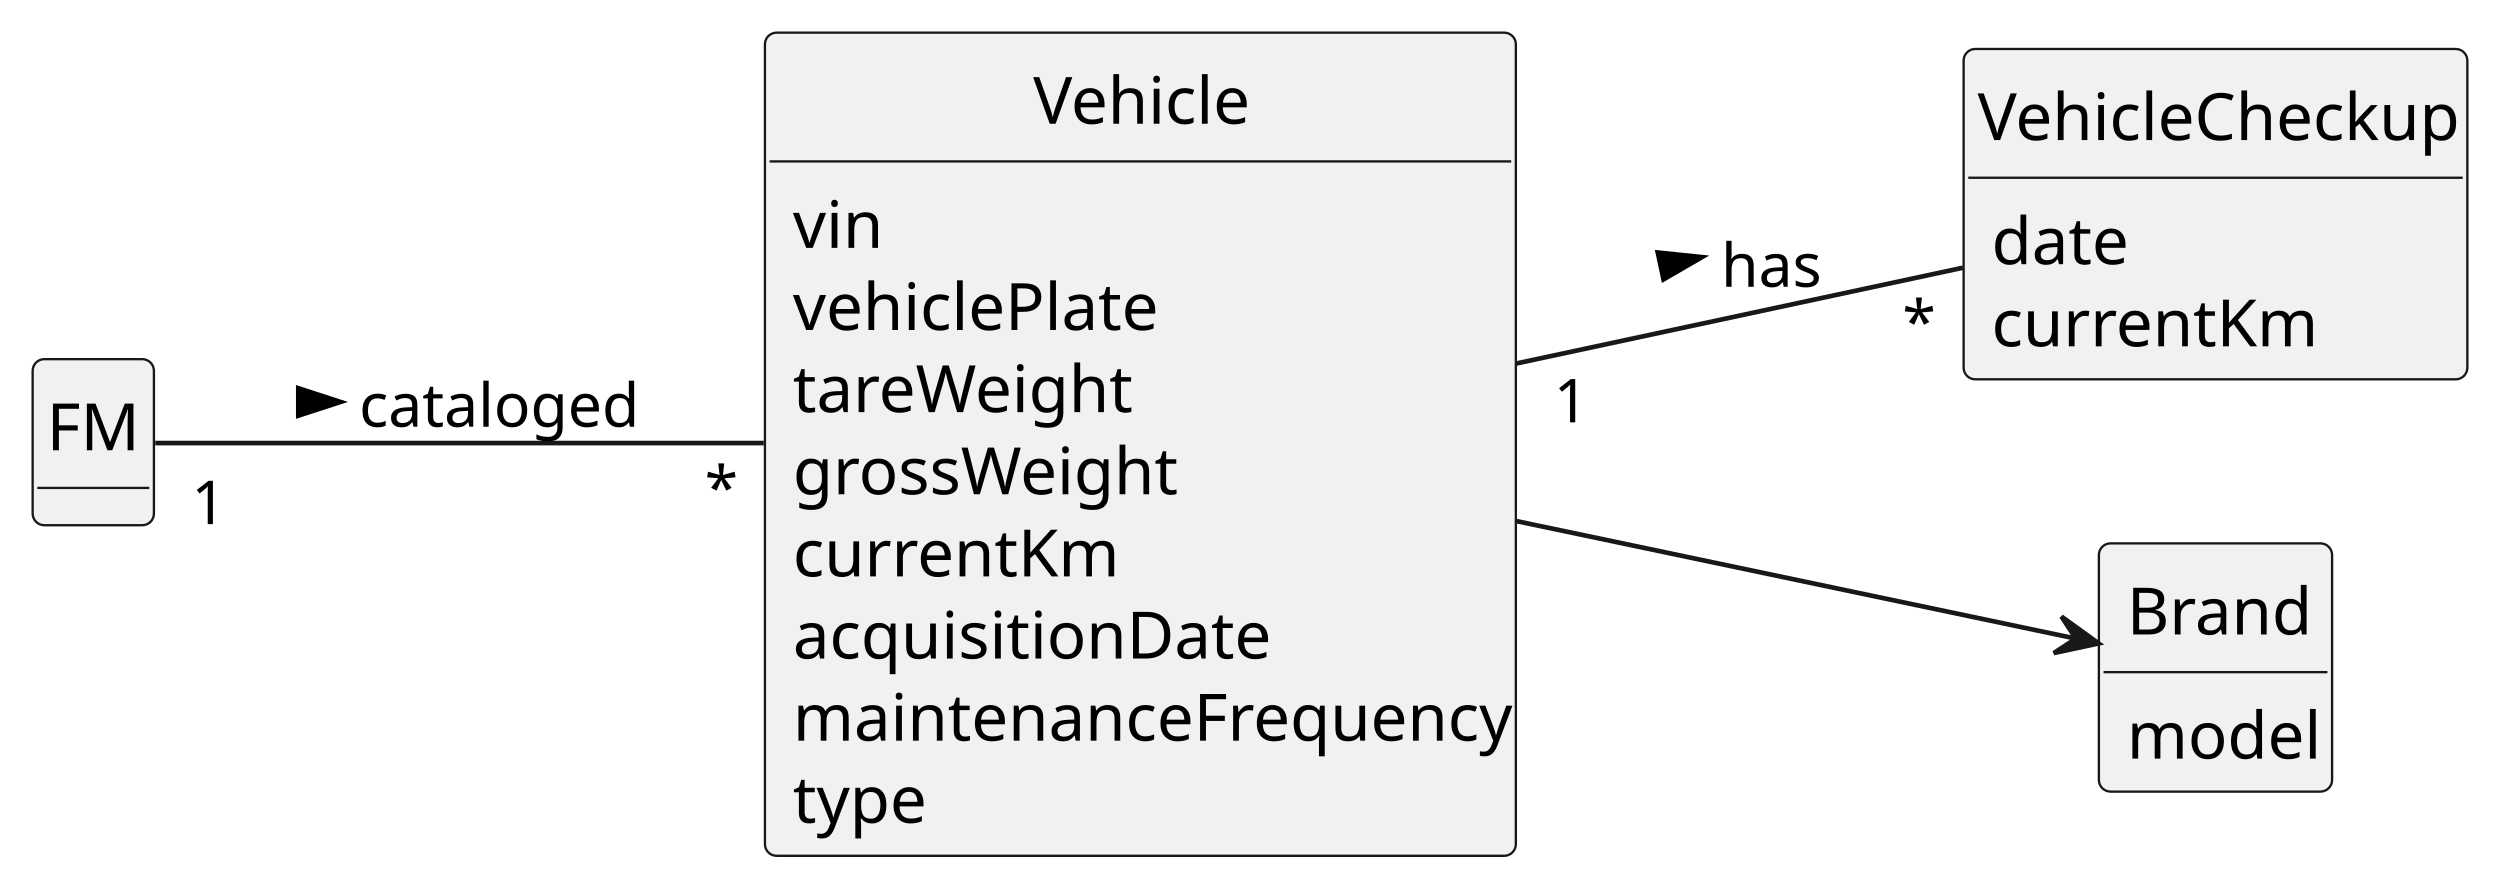
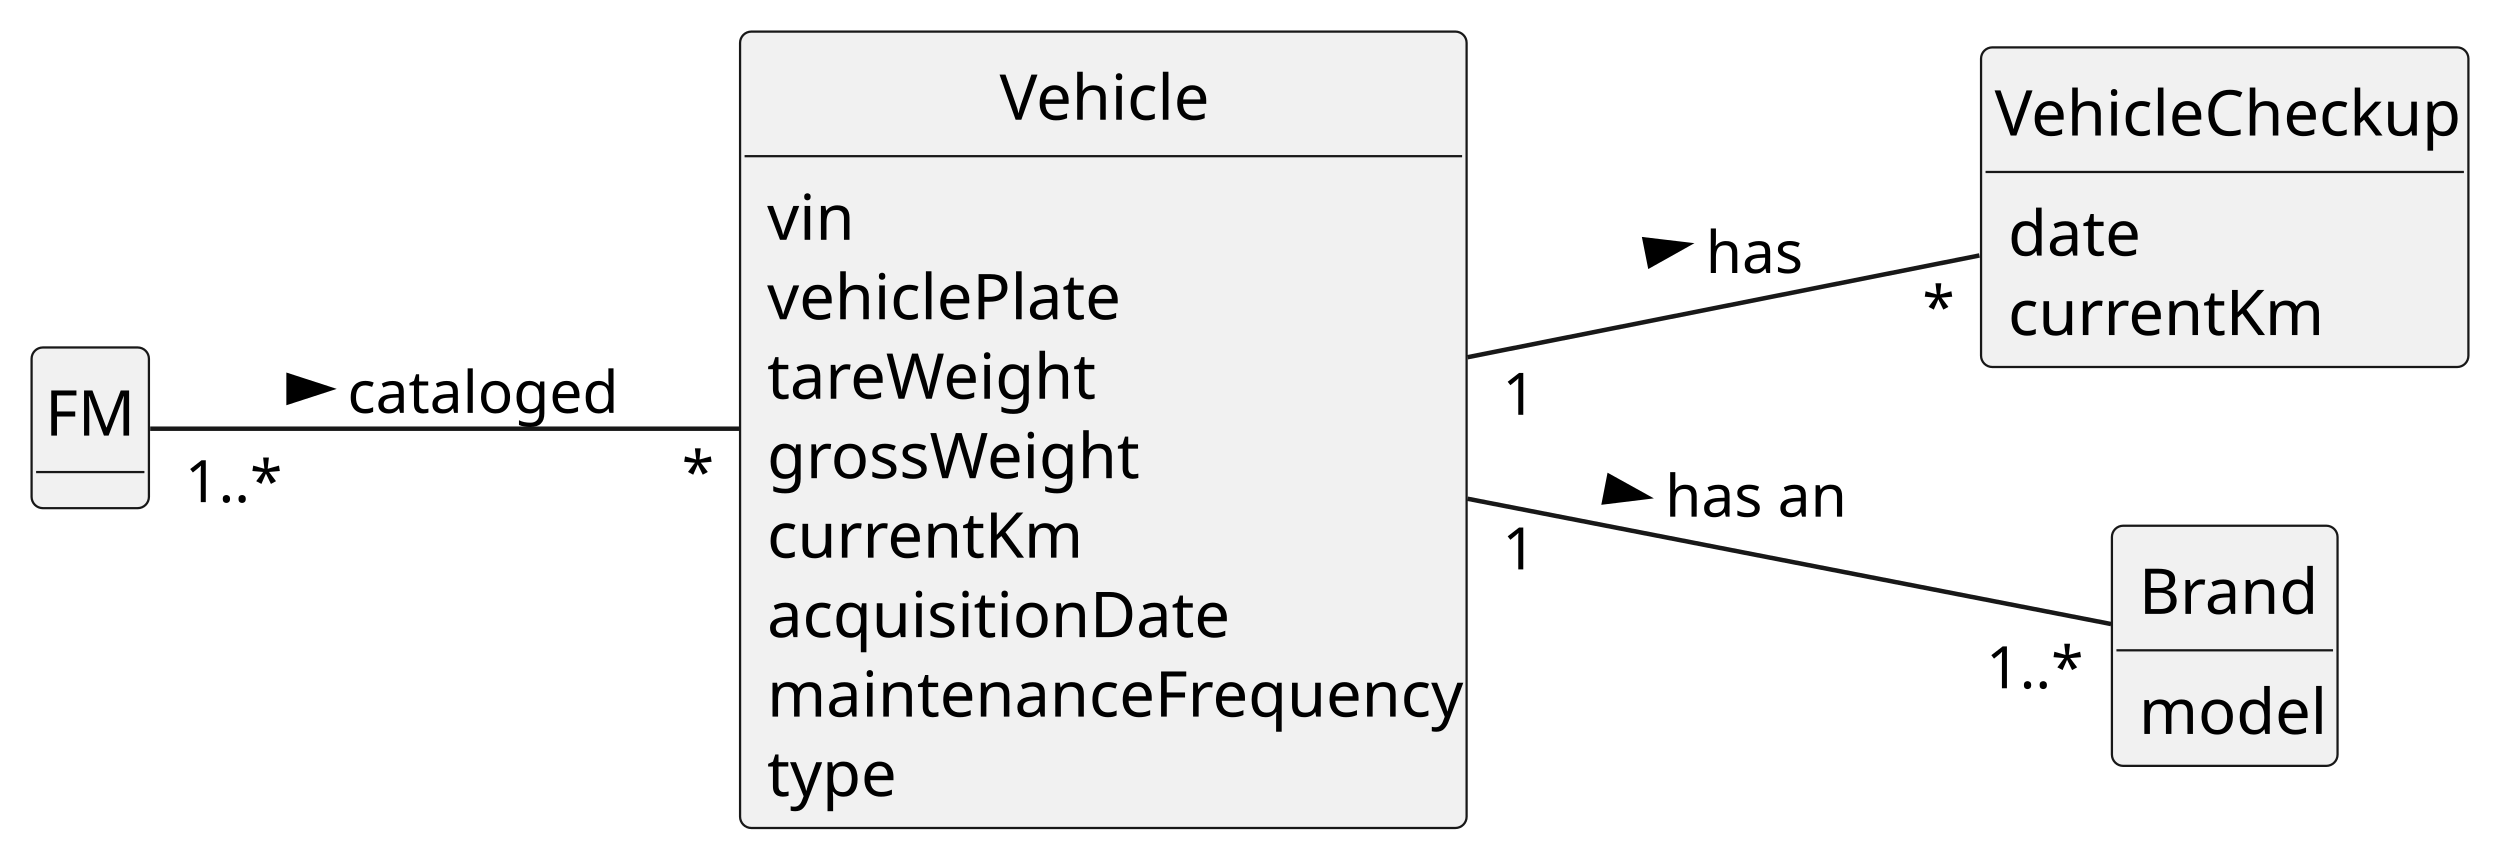
- <svg xmlns="http://www.w3.org/2000/svg" contentStyleType="text/css" height="190px" preserveAspectRatio="none" style="width:536px;height:190px;background:#FFFFFF;" version="1.1" viewBox="0 0 536 190" width="536px" zoomAndPan="magnify">
+ <svg xmlns="http://www.w3.org/2000/svg" contentStyleType="text/css" height="190px" preserveAspectRatio="none" style="width:554px;height:190px;background:#FFFFFF;" version="1.1" viewBox="0 0 554 190" width="554px" zoomAndPan="magnify">
  <defs />
  <g>
    <g id="elem_FM">
      <rect codeLine="11" fill="#F1F1F1" height="35.609" id="FM" rx="2.5" ry="2.5" style="stroke:#181818;stroke-width:0.5;" width="26" x="7" y="77" />
      <text fill="#000000" font-family="sans-serif" font-size="14" lengthAdjust="spacing" textLength="20" x="10" y="96.533">FM</text>
      <line style="stroke:#181818;stroke-width:0.5;" x1="8" x2="32" y1="104.609" y2="104.609" />
    </g>
    <g id="elem_VehicleCheckup">
-       <rect codeLine="14" fill="#F1F1F1" height="70.828" id="VehicleCheckup" rx="2.5" ry="2.5" style="stroke:#181818;stroke-width:0.5;" width="108" x="421" y="10.5" />
-       <text fill="#000000" font-family="sans-serif" font-size="14" lengthAdjust="spacing" textLength="102" x="424" y="30.033">VehicleCheckup</text>
-       <line style="stroke:#181818;stroke-width:0.5;" x1="422" x2="528" y1="38.109" y2="38.109" />
-       <text fill="#000000" font-family="sans-serif" font-size="14" lengthAdjust="spacing" textLength="28" x="427" y="56.643">date</text>
-       <text fill="#000000" font-family="sans-serif" font-size="14" lengthAdjust="spacing" textLength="65" x="427" y="74.252">currentKm</text>
+       <rect codeLine="14" fill="#F1F1F1" height="70.828" id="VehicleCheckup" rx="2.5" ry="2.5" style="stroke:#181818;stroke-width:0.5;" width="108" x="439" y="10.5" />
+       <text fill="#000000" font-family="sans-serif" font-size="14" lengthAdjust="spacing" textLength="102" x="442" y="30.033">VehicleCheckup</text>
+       <line style="stroke:#181818;stroke-width:0.5;" x1="440" x2="546" y1="38.109" y2="38.109" />
+       <text fill="#000000" font-family="sans-serif" font-size="14" lengthAdjust="spacing" textLength="28" x="445" y="56.643">date</text>
+       <text fill="#000000" font-family="sans-serif" font-size="14" lengthAdjust="spacing" textLength="65" x="445" y="74.252">currentKm</text>
    </g>
    <g id="elem_Vehicle">
      <rect codeLine="19" fill="#F1F1F1" height="176.484" id="Vehicle" rx="2.5" ry="2.5" style="stroke:#181818;stroke-width:0.5;" width="161" x="164" y="7" />
      <text fill="#000000" font-family="sans-serif" font-size="14" lengthAdjust="spacing" textLength="46" x="221.5" y="26.533">Vehicle</text>
      <line style="stroke:#181818;stroke-width:0.5;" x1="165" x2="324" y1="34.609" y2="34.609" />
      <text fill="#000000" font-family="sans-serif" font-size="14" lengthAdjust="spacing" textLength="18" x="170" y="53.143">vin</text>
      <text fill="#000000" font-family="sans-serif" font-size="14" lengthAdjust="spacing" textLength="76" x="170" y="70.752">vehiclePlate</text>
      <text fill="#000000" font-family="sans-serif" font-size="14" lengthAdjust="spacing" textLength="69" x="170" y="88.361">tareWeight</text>
      <text fill="#000000" font-family="sans-serif" font-size="14" lengthAdjust="spacing" textLength="79" x="170" y="105.971">grossWeight</text>
      <text fill="#000000" font-family="sans-serif" font-size="14" lengthAdjust="spacing" textLength="65" x="170" y="123.58">currentKm</text>
      <text fill="#000000" font-family="sans-serif" font-size="14" lengthAdjust="spacing" textLength="97" x="170" y="141.19">acquisitionDate</text>
      <text fill="#000000" font-family="sans-serif" font-size="14" lengthAdjust="spacing" textLength="149" x="170" y="158.799">maintenanceFrequency</text>
      <text fill="#000000" font-family="sans-serif" font-size="14" lengthAdjust="spacing" textLength="27" x="170" y="176.408">type</text>
    </g>
    <g id="elem_Brand">
-       <rect codeLine="30" fill="#F1F1F1" height="53.219" id="Brand" rx="2.5" ry="2.5" style="stroke:#181818;stroke-width:0.5;" width="50" x="450" y="116.5" />
-       <text fill="#000000" font-family="sans-serif" font-size="14" lengthAdjust="spacing" textLength="38" x="456" y="136.033">Brand</text>
-       <line style="stroke:#181818;stroke-width:0.5;" x1="451" x2="499" y1="144.109" y2="144.109" />
-       <text fill="#000000" font-family="sans-serif" font-size="14" lengthAdjust="spacing" textLength="38" x="456" y="162.643">model</text>
+       <rect codeLine="30" fill="#F1F1F1" height="53.219" id="Brand" rx="2.5" ry="2.5" style="stroke:#181818;stroke-width:0.5;" width="50" x="468" y="116.5" />
+       <text fill="#000000" font-family="sans-serif" font-size="14" lengthAdjust="spacing" textLength="38" x="474" y="136.033">Brand</text>
+       <line style="stroke:#181818;stroke-width:0.5;" x1="469" x2="517" y1="144.109" y2="144.109" />
+       <text fill="#000000" font-family="sans-serif" font-size="14" lengthAdjust="spacing" textLength="38" x="474" y="162.643">model</text>
    </g>
    <g id="link_Vehicle_Brand">
-       <path codeLine="35" d="M325.1,111.72 C366.62,120.44 414.88,130.58 444.93,136.89 " fill="none" id="Vehicle-to-Brand" style="stroke:#181818;stroke-width:1.0;" />
-       <polygon fill="#181818" points="449.96,137.95,441.974,132.186,445.067,136.923,440.33,140.016,449.96,137.95" style="stroke:#181818;stroke-width:1.0;" />
+       <path codeLine="35" d="M325.19,110.52 C374.7,120.16 434.98,131.9 467.82,138.29 " fill="none" id="Vehicle-Brand" style="stroke:#181818;stroke-width:1.0;" />
+       <polygon fill="#000000" points="364.908,110.131,356.591,105.518,355.468,111.287,364.908,110.131" style="stroke:#000000;stroke-width:1.0;" />
+       <text fill="#000000" font-family="sans-serif" font-size="13" lengthAdjust="spacing" textLength="39" x="369" y="114.495">has an</text>
+       <text fill="#000000" font-family="sans-serif" font-size="13" lengthAdjust="spacing" textLength="7" x="332.951" y="126.177">1</text>
+       <text fill="#000000" font-family="sans-serif" font-size="13" lengthAdjust="spacing" textLength="20" x="440.124" y="152.519">1..*</text>
    </g>
    <g id="link_FM_Vehicle">
      <path codeLine="36" d="M33.28,95 C57.92,95 115.2,95 163.76,95 " fill="none" id="FM-Vehicle" style="stroke:#181818;stroke-width:1.0;" />
      <polygon fill="#000000" points="73,86.176,63.955,83.237,63.955,89.115,73,86.176" style="stroke:#000000;stroke-width:1.0;" />
      <text fill="#000000" font-family="sans-serif" font-size="13" lengthAdjust="spacing" textLength="56" x="77" y="91.495">cataloged</text>
-       <text fill="#000000" font-family="sans-serif" font-size="13" lengthAdjust="spacing" textLength="7" x="41.041" y="112.367">1</text>
+       <text fill="#000000" font-family="sans-serif" font-size="13" lengthAdjust="spacing" textLength="20" x="40.992" y="111.268">1..*</text>
      <text fill="#000000" font-family="sans-serif" font-size="13" lengthAdjust="spacing" textLength="5" x="151.086" y="109.227">*</text>
    </g>
    <g id="link_Vehicle_VehicleCheckup">
-       <path codeLine="37" d="M325.1,77.93 C356.78,71.14 392.39,63.5 420.84,57.4 " fill="none" id="Vehicle-VehicleCheckup" style="stroke:#181818;stroke-width:1.0;" />
-       <polygon fill="#000000" points="364.889,55.127,355.429,54.15,356.661,59.898,364.889,55.127" style="stroke:#000000;stroke-width:1.0;" />
-       <text fill="#000000" font-family="sans-serif" font-size="13" lengthAdjust="spacing" textLength="21" x="369" y="61.495">has</text>
-       <text fill="#000000" font-family="sans-serif" font-size="13" lengthAdjust="spacing" textLength="7" x="333.116" y="90.554">1</text>
-       <text fill="#000000" font-family="sans-serif" font-size="13" lengthAdjust="spacing" textLength="5" x="407.872" y="73.66">*</text>
+       <path codeLine="37" d="M325.19,79.16 C362.33,71.78 405.51,63.19 438.64,56.61 " fill="none" id="Vehicle-VehicleCheckup" style="stroke:#181818;stroke-width:1.0;" />
+       <polygon fill="#000000" points="373.904,54.201,364.46,53.082,365.606,58.847,373.904,54.201" style="stroke:#000000;stroke-width:1.0;" />
+       <text fill="#000000" font-family="sans-serif" font-size="13" lengthAdjust="spacing" textLength="21" x="378" y="60.495">has</text>
+       <text fill="#000000" font-family="sans-serif" font-size="13" lengthAdjust="spacing" textLength="7" x="332.951" y="91.926">1</text>
+       <text fill="#000000" font-family="sans-serif" font-size="13" lengthAdjust="spacing" textLength="5" x="425.999" y="72.641">*</text>
    </g>
  </g>
</svg>
